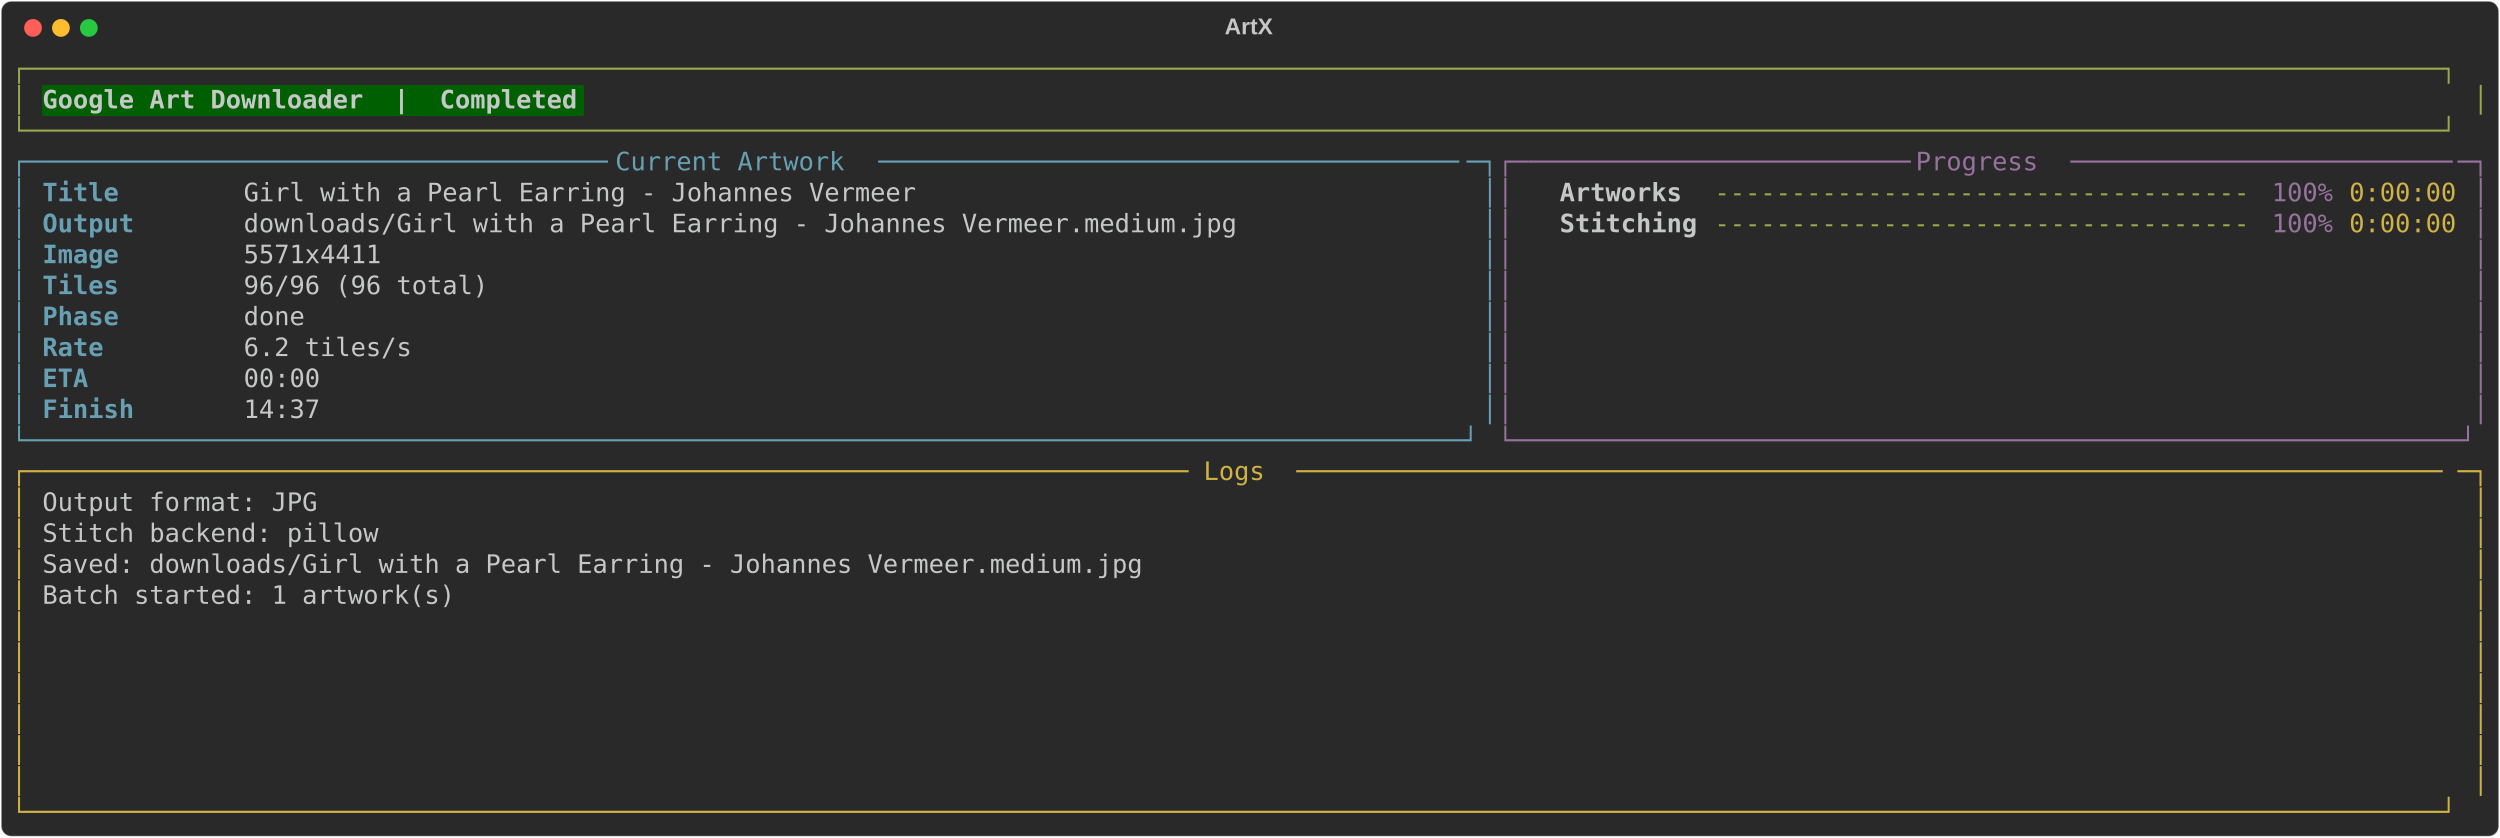
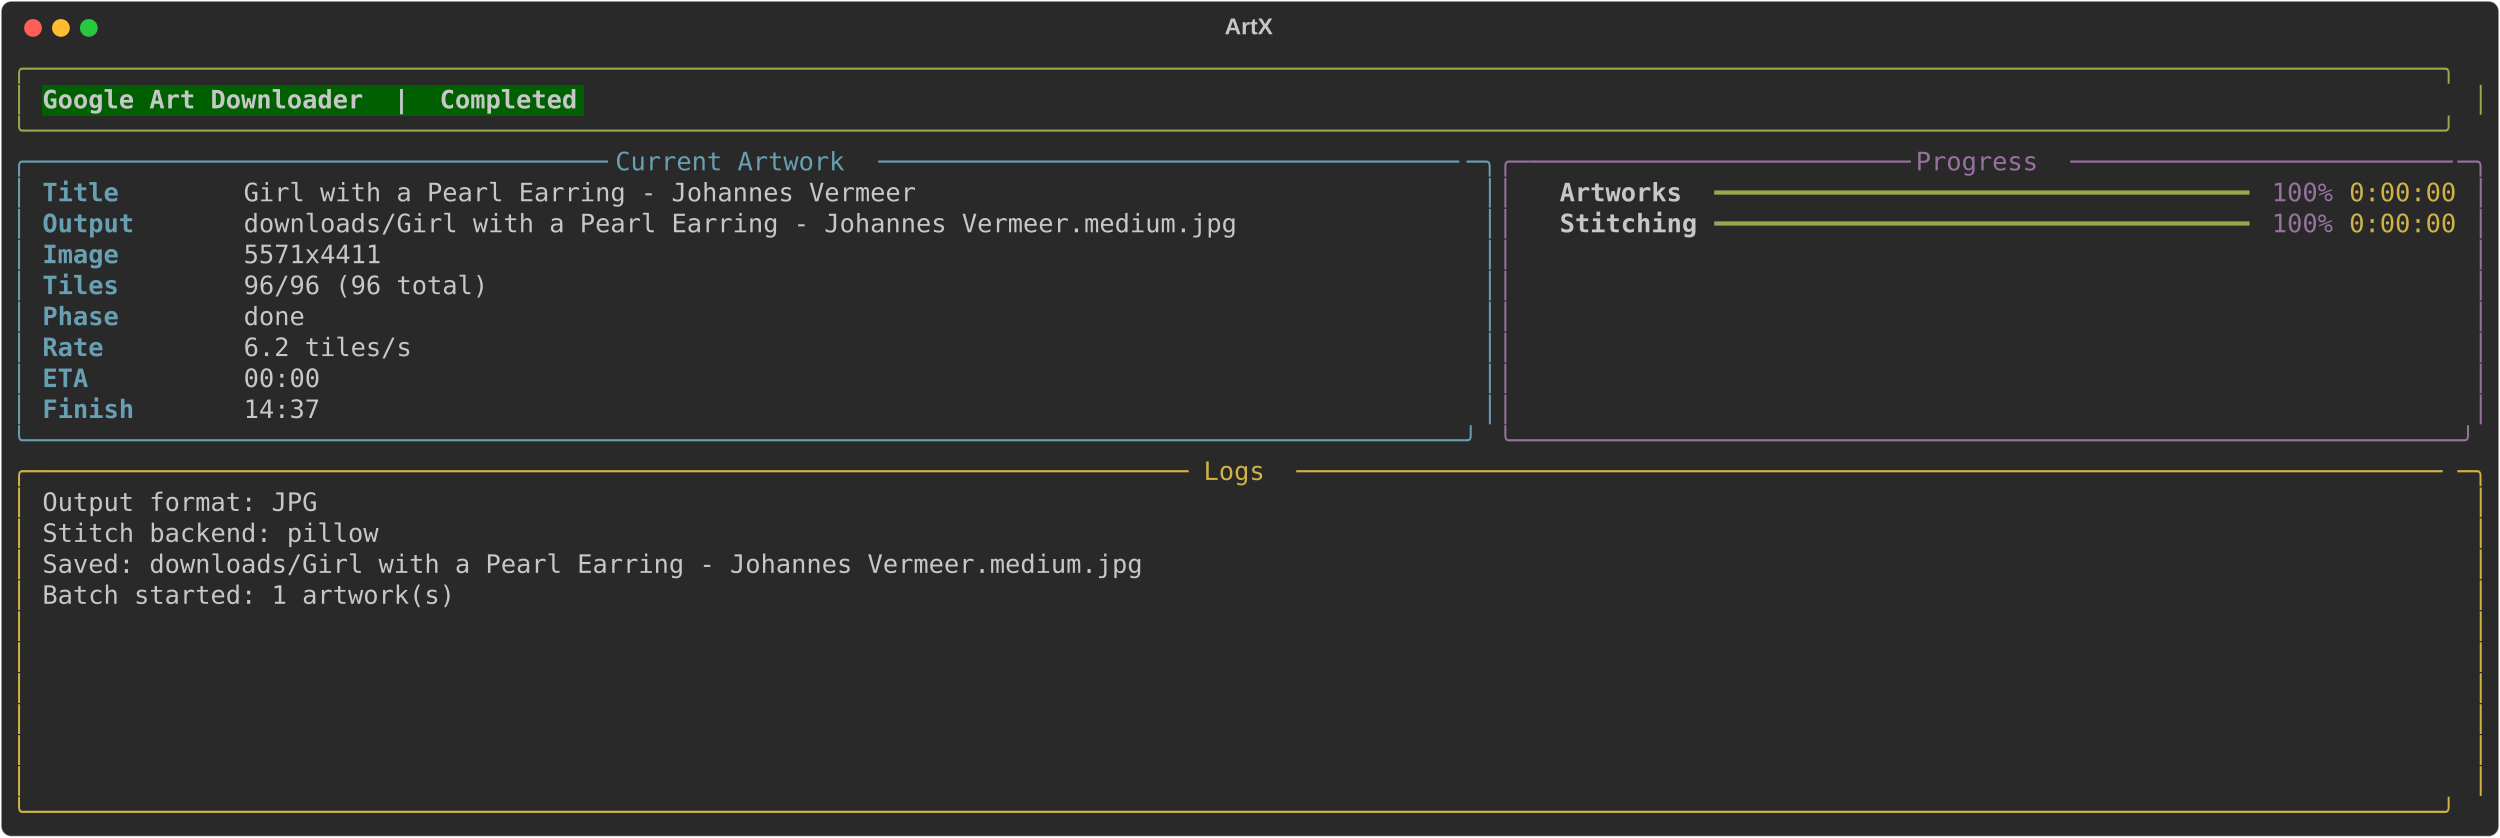
<svg xmlns="http://www.w3.org/2000/svg" class="rich-terminal" viewBox="0 0 1970 660.0">
  <style>

    @font-face {
        font-family: "Fira Code";
        src: local("FiraCode-Regular"),
                url("https://cdnjs.cloudflare.com/ajax/libs/firacode/6.2.0/woff2/FiraCode-Regular.woff2") format("woff2"),
                url("https://cdnjs.cloudflare.com/ajax/libs/firacode/6.2.0/woff/FiraCode-Regular.woff") format("woff");
        font-style: normal;
        font-weight: 400;
    }
    @font-face {
        font-family: "Fira Code";
        src: local("FiraCode-Bold"),
                url("https://cdnjs.cloudflare.com/ajax/libs/firacode/6.2.0/woff2/FiraCode-Bold.woff2") format("woff2"),
                url("https://cdnjs.cloudflare.com/ajax/libs/firacode/6.2.0/woff/FiraCode-Bold.woff") format("woff");
        font-style: bold;
        font-weight: 700;
    }

    .artx-tui-preview-matrix {
        font-family: Fira Code, monospace;
        font-size: 20px;
        line-height: 24.4px;
        font-variant-east-asian: full-width;
    }

    .artx-tui-preview-title {
        font-size: 18px;
        font-weight: bold;
        font-family: arial;
    }

    .artx-tui-preview-r1 { fill: #98a84b }
.artx-tui-preview-r2 { fill: #c5c8c6 }
.artx-tui-preview-r3 { fill: #c5c8c6;font-weight: bold }
.artx-tui-preview-r4 { fill: #68a0b3 }
.artx-tui-preview-r5 { fill: #98729f }
.artx-tui-preview-r6 { fill: #68a0b3;font-weight: bold }
.artx-tui-preview-r7 { fill: #d0b344 }
    </style>
  <defs>
    <clipPath id="artx-tui-preview-clip-terminal">
      <rect x="0" y="0" width="1951.0" height="609.0" />
    </clipPath>
    <clipPath id="artx-tui-preview-line-0">
      <rect x="0" y="1.5" width="1952" height="24.65" />
    </clipPath>
    <clipPath id="artx-tui-preview-line-1">
      <rect x="0" y="25.9" width="1952" height="24.65" />
    </clipPath>
    <clipPath id="artx-tui-preview-line-2">
      <rect x="0" y="50.3" width="1952" height="24.65" />
    </clipPath>
    <clipPath id="artx-tui-preview-line-3">
      <rect x="0" y="74.7" width="1952" height="24.65" />
    </clipPath>
    <clipPath id="artx-tui-preview-line-4">
      <rect x="0" y="99.1" width="1952" height="24.65" />
    </clipPath>
    <clipPath id="artx-tui-preview-line-5">
      <rect x="0" y="123.5" width="1952" height="24.65" />
    </clipPath>
    <clipPath id="artx-tui-preview-line-6">
      <rect x="0" y="147.9" width="1952" height="24.65" />
    </clipPath>
    <clipPath id="artx-tui-preview-line-7">
      <rect x="0" y="172.3" width="1952" height="24.65" />
    </clipPath>
    <clipPath id="artx-tui-preview-line-8">
      <rect x="0" y="196.7" width="1952" height="24.65" />
    </clipPath>
    <clipPath id="artx-tui-preview-line-9">
      <rect x="0" y="221.1" width="1952" height="24.65" />
    </clipPath>
    <clipPath id="artx-tui-preview-line-10">
      <rect x="0" y="245.5" width="1952" height="24.65" />
    </clipPath>
    <clipPath id="artx-tui-preview-line-11">
      <rect x="0" y="269.9" width="1952" height="24.65" />
    </clipPath>
    <clipPath id="artx-tui-preview-line-12">
      <rect x="0" y="294.3" width="1952" height="24.65" />
    </clipPath>
    <clipPath id="artx-tui-preview-line-13">
      <rect x="0" y="318.7" width="1952" height="24.65" />
    </clipPath>
    <clipPath id="artx-tui-preview-line-14">
      <rect x="0" y="343.1" width="1952" height="24.65" />
    </clipPath>
    <clipPath id="artx-tui-preview-line-15">
      <rect x="0" y="367.5" width="1952" height="24.65" />
    </clipPath>
    <clipPath id="artx-tui-preview-line-16">
      <rect x="0" y="391.9" width="1952" height="24.65" />
    </clipPath>
    <clipPath id="artx-tui-preview-line-17">
      <rect x="0" y="416.3" width="1952" height="24.65" />
    </clipPath>
    <clipPath id="artx-tui-preview-line-18">
      <rect x="0" y="440.7" width="1952" height="24.65" />
    </clipPath>
    <clipPath id="artx-tui-preview-line-19">
      <rect x="0" y="465.1" width="1952" height="24.65" />
    </clipPath>
    <clipPath id="artx-tui-preview-line-20">
      <rect x="0" y="489.5" width="1952" height="24.65" />
    </clipPath>
    <clipPath id="artx-tui-preview-line-21">
      <rect x="0" y="513.9" width="1952" height="24.65" />
    </clipPath>
    <clipPath id="artx-tui-preview-line-22">
      <rect x="0" y="538.3" width="1952" height="24.65" />
    </clipPath>
    <clipPath id="artx-tui-preview-line-23">
      <rect x="0" y="562.7" width="1952" height="24.65" />
    </clipPath>
  </defs>
  <rect fill="#292929" stroke="rgba(255,255,255,0.35)" stroke-width="1" x="1" y="1" width="1968" height="658" rx="8" />
  <text class="artx-tui-preview-title" fill="#c5c8c6" text-anchor="middle" x="984" y="27">ArtX</text>
  <g transform="translate(26,22)">
    <circle cx="0" cy="0" r="7" fill="#ff5f57" />
    <circle cx="22" cy="0" r="7" fill="#febc2e" />
    <circle cx="44" cy="0" r="7" fill="#28c840" />
  </g>
  <g transform="translate(9, 41)" clip-path="url(#artx-tui-preview-clip-terminal)">
    <rect fill="#005f00" x="24.4" y="25.9" width="427" height="24.65" shape-rendering="crispEdges" />
    <g class="artx-tui-preview-matrix">
-       <text class="artx-tui-preview-r1" x="0" y="20" textLength="1952" clip-path="url(#artx-tui-preview-line-0)">┌──────────────────────────────────────────────────────────────────────────────────────────────────────────────────────────────────────────────────────────────┐</text>
+       <text class="artx-tui-preview-r1" x="0" y="20" textLength="1952" clip-path="url(#artx-tui-preview-line-0)">╭──────────────────────────────────────────────────────────────────────────────────────────────────────────────────────────────────────────────────────────────╮</text>
      <text class="artx-tui-preview-r2" x="1952" y="20" textLength="12.2" clip-path="url(#artx-tui-preview-line-0)">
</text>
      <text class="artx-tui-preview-r1" x="0" y="44.4" textLength="12.2" clip-path="url(#artx-tui-preview-line-1)">│</text>
      <text class="artx-tui-preview-r3" x="24.4" y="44.4" textLength="427" clip-path="url(#artx-tui-preview-line-1)">Google Art Downloader  |  Completed</text>
      <text class="artx-tui-preview-r1" x="1939.8" y="44.4" textLength="12.2" clip-path="url(#artx-tui-preview-line-1)">│</text>
      <text class="artx-tui-preview-r2" x="1952" y="44.4" textLength="12.2" clip-path="url(#artx-tui-preview-line-1)">
</text>
-       <text class="artx-tui-preview-r1" x="0" y="68.8" textLength="1952" clip-path="url(#artx-tui-preview-line-2)">└──────────────────────────────────────────────────────────────────────────────────────────────────────────────────────────────────────────────────────────────┘</text>
+       <text class="artx-tui-preview-r1" x="0" y="68.8" textLength="1952" clip-path="url(#artx-tui-preview-line-2)">╰──────────────────────────────────────────────────────────────────────────────────────────────────────────────────────────────────────────────────────────────╯</text>
      <text class="artx-tui-preview-r2" x="1952" y="68.8" textLength="12.2" clip-path="url(#artx-tui-preview-line-2)">
</text>
-       <text class="artx-tui-preview-r4" x="0" y="93.2" textLength="24.4" clip-path="url(#artx-tui-preview-line-3)">┌─</text>
+       <text class="artx-tui-preview-r4" x="0" y="93.2" textLength="24.4" clip-path="url(#artx-tui-preview-line-3)">╭─</text>
      <text class="artx-tui-preview-r4" x="24.4" y="93.2" textLength="451.4" clip-path="url(#artx-tui-preview-line-3)">─────────────────────────────────────</text>
      <text class="artx-tui-preview-r4" x="475.8" y="93.2" textLength="207.4" clip-path="url(#artx-tui-preview-line-3)"> Current Artwork </text>
      <text class="artx-tui-preview-r4" x="683.2" y="93.2" textLength="463.6" clip-path="url(#artx-tui-preview-line-3)">──────────────────────────────────────</text>
-       <text class="artx-tui-preview-r4" x="1146.8" y="93.2" textLength="24.4" clip-path="url(#artx-tui-preview-line-3)">─┐</text>
-       <text class="artx-tui-preview-r5" x="1171.2" y="93.2" textLength="24.4" clip-path="url(#artx-tui-preview-line-3)">┌─</text>
+       <text class="artx-tui-preview-r4" x="1146.8" y="93.2" textLength="24.4" clip-path="url(#artx-tui-preview-line-3)">─╮</text>
+       <text class="artx-tui-preview-r5" x="1171.2" y="93.2" textLength="24.4" clip-path="url(#artx-tui-preview-line-3)">╭─</text>
      <text class="artx-tui-preview-r5" x="1195.6" y="93.2" textLength="305" clip-path="url(#artx-tui-preview-line-3)">─────────────────────────</text>
      <text class="artx-tui-preview-r5" x="1500.6" y="93.2" textLength="122" clip-path="url(#artx-tui-preview-line-3)"> Progress </text>
      <text class="artx-tui-preview-r5" x="1622.6" y="93.2" textLength="305" clip-path="url(#artx-tui-preview-line-3)">─────────────────────────</text>
-       <text class="artx-tui-preview-r5" x="1927.6" y="93.2" textLength="24.4" clip-path="url(#artx-tui-preview-line-3)">─┐</text>
+       <text class="artx-tui-preview-r5" x="1927.6" y="93.2" textLength="24.4" clip-path="url(#artx-tui-preview-line-3)">─╮</text>
      <text class="artx-tui-preview-r2" x="1952" y="93.2" textLength="12.2" clip-path="url(#artx-tui-preview-line-3)">
</text>
      <text class="artx-tui-preview-r4" x="0" y="117.6" textLength="12.2" clip-path="url(#artx-tui-preview-line-4)">│</text>
      <text class="artx-tui-preview-r6" x="24.4" y="117.6" textLength="146.4" clip-path="url(#artx-tui-preview-line-4)">Title       </text>
      <text class="artx-tui-preview-r2" x="183" y="117.6" textLength="793" clip-path="url(#artx-tui-preview-line-4)">Girl with a Pearl Earring - Johannes Vermeer                     </text>
      <text class="artx-tui-preview-r4" x="1159" y="117.6" textLength="12.2" clip-path="url(#artx-tui-preview-line-4)">│</text>
      <text class="artx-tui-preview-r5" x="1171.2" y="117.6" textLength="12.2" clip-path="url(#artx-tui-preview-line-4)">│</text>
      <text class="artx-tui-preview-r3" x="1220" y="117.6" textLength="97.6" clip-path="url(#artx-tui-preview-line-4)">Artworks</text>
-       <text class="artx-tui-preview-r1" x="1342" y="117.6" textLength="427" clip-path="url(#artx-tui-preview-line-4)">-----------------------------------</text>
+       <text class="artx-tui-preview-r1" x="1342" y="117.6" textLength="427" clip-path="url(#artx-tui-preview-line-4)">━━━━━━━━━━━━━━━━━━━━━━━━━━━━━━━━━━━</text>
      <text class="artx-tui-preview-r5" x="1781.2" y="117.6" textLength="48.8" clip-path="url(#artx-tui-preview-line-4)">100%</text>
      <text class="artx-tui-preview-r7" x="1842.2" y="117.6" textLength="85.4" clip-path="url(#artx-tui-preview-line-4)">0:00:00</text>
      <text class="artx-tui-preview-r5" x="1939.8" y="117.6" textLength="12.2" clip-path="url(#artx-tui-preview-line-4)">│</text>
      <text class="artx-tui-preview-r2" x="1952" y="117.6" textLength="12.2" clip-path="url(#artx-tui-preview-line-4)">
</text>
      <text class="artx-tui-preview-r4" x="0" y="142" textLength="12.2" clip-path="url(#artx-tui-preview-line-5)">│</text>
      <text class="artx-tui-preview-r6" x="24.4" y="142" textLength="146.4" clip-path="url(#artx-tui-preview-line-5)">Output      </text>
      <text class="artx-tui-preview-r2" x="183" y="142" textLength="793" clip-path="url(#artx-tui-preview-line-5)">downloads/Girl with a Pearl Earring - Johannes Vermeer.medium.jpg</text>
      <text class="artx-tui-preview-r4" x="1159" y="142" textLength="12.2" clip-path="url(#artx-tui-preview-line-5)">│</text>
      <text class="artx-tui-preview-r5" x="1171.2" y="142" textLength="12.2" clip-path="url(#artx-tui-preview-line-5)">│</text>
      <text class="artx-tui-preview-r3" x="1220" y="142" textLength="109.8" clip-path="url(#artx-tui-preview-line-5)">Stitching</text>
-       <text class="artx-tui-preview-r1" x="1342" y="142" textLength="427" clip-path="url(#artx-tui-preview-line-5)">-----------------------------------</text>
+       <text class="artx-tui-preview-r1" x="1342" y="142" textLength="427" clip-path="url(#artx-tui-preview-line-5)">━━━━━━━━━━━━━━━━━━━━━━━━━━━━━━━━━━━</text>
      <text class="artx-tui-preview-r5" x="1781.2" y="142" textLength="48.8" clip-path="url(#artx-tui-preview-line-5)">100%</text>
      <text class="artx-tui-preview-r7" x="1842.2" y="142" textLength="85.4" clip-path="url(#artx-tui-preview-line-5)">0:00:00</text>
      <text class="artx-tui-preview-r5" x="1939.8" y="142" textLength="12.2" clip-path="url(#artx-tui-preview-line-5)">│</text>
      <text class="artx-tui-preview-r2" x="1952" y="142" textLength="12.2" clip-path="url(#artx-tui-preview-line-5)">
</text>
      <text class="artx-tui-preview-r4" x="0" y="166.4" textLength="12.2" clip-path="url(#artx-tui-preview-line-6)">│</text>
      <text class="artx-tui-preview-r6" x="24.4" y="166.4" textLength="146.4" clip-path="url(#artx-tui-preview-line-6)">Image       </text>
      <text class="artx-tui-preview-r2" x="183" y="166.4" textLength="793" clip-path="url(#artx-tui-preview-line-6)">5571x4411                                                        </text>
      <text class="artx-tui-preview-r4" x="1159" y="166.4" textLength="12.2" clip-path="url(#artx-tui-preview-line-6)">│</text>
      <text class="artx-tui-preview-r5" x="1171.2" y="166.4" textLength="12.2" clip-path="url(#artx-tui-preview-line-6)">│</text>
      <text class="artx-tui-preview-r5" x="1939.8" y="166.4" textLength="12.2" clip-path="url(#artx-tui-preview-line-6)">│</text>
      <text class="artx-tui-preview-r2" x="1952" y="166.4" textLength="12.2" clip-path="url(#artx-tui-preview-line-6)">
</text>
      <text class="artx-tui-preview-r4" x="0" y="190.8" textLength="12.2" clip-path="url(#artx-tui-preview-line-7)">│</text>
      <text class="artx-tui-preview-r6" x="24.4" y="190.8" textLength="146.4" clip-path="url(#artx-tui-preview-line-7)">Tiles       </text>
      <text class="artx-tui-preview-r2" x="183" y="190.8" textLength="793" clip-path="url(#artx-tui-preview-line-7)">96/96 (96 total)                                                 </text>
      <text class="artx-tui-preview-r4" x="1159" y="190.8" textLength="12.2" clip-path="url(#artx-tui-preview-line-7)">│</text>
      <text class="artx-tui-preview-r5" x="1171.2" y="190.8" textLength="12.2" clip-path="url(#artx-tui-preview-line-7)">│</text>
      <text class="artx-tui-preview-r5" x="1939.8" y="190.8" textLength="12.2" clip-path="url(#artx-tui-preview-line-7)">│</text>
      <text class="artx-tui-preview-r2" x="1952" y="190.8" textLength="12.2" clip-path="url(#artx-tui-preview-line-7)">
</text>
      <text class="artx-tui-preview-r4" x="0" y="215.2" textLength="12.2" clip-path="url(#artx-tui-preview-line-8)">│</text>
      <text class="artx-tui-preview-r6" x="24.4" y="215.2" textLength="146.4" clip-path="url(#artx-tui-preview-line-8)">Phase       </text>
      <text class="artx-tui-preview-r2" x="183" y="215.2" textLength="793" clip-path="url(#artx-tui-preview-line-8)">done                                                             </text>
      <text class="artx-tui-preview-r4" x="1159" y="215.2" textLength="12.2" clip-path="url(#artx-tui-preview-line-8)">│</text>
      <text class="artx-tui-preview-r5" x="1171.2" y="215.2" textLength="12.2" clip-path="url(#artx-tui-preview-line-8)">│</text>
      <text class="artx-tui-preview-r5" x="1939.8" y="215.2" textLength="12.2" clip-path="url(#artx-tui-preview-line-8)">│</text>
      <text class="artx-tui-preview-r2" x="1952" y="215.2" textLength="12.2" clip-path="url(#artx-tui-preview-line-8)">
</text>
      <text class="artx-tui-preview-r4" x="0" y="239.6" textLength="12.2" clip-path="url(#artx-tui-preview-line-9)">│</text>
      <text class="artx-tui-preview-r6" x="24.4" y="239.6" textLength="146.4" clip-path="url(#artx-tui-preview-line-9)">Rate        </text>
      <text class="artx-tui-preview-r2" x="183" y="239.6" textLength="793" clip-path="url(#artx-tui-preview-line-9)">6.2 tiles/s                                                      </text>
      <text class="artx-tui-preview-r4" x="1159" y="239.6" textLength="12.2" clip-path="url(#artx-tui-preview-line-9)">│</text>
      <text class="artx-tui-preview-r5" x="1171.2" y="239.6" textLength="12.2" clip-path="url(#artx-tui-preview-line-9)">│</text>
      <text class="artx-tui-preview-r5" x="1939.8" y="239.6" textLength="12.2" clip-path="url(#artx-tui-preview-line-9)">│</text>
      <text class="artx-tui-preview-r2" x="1952" y="239.6" textLength="12.2" clip-path="url(#artx-tui-preview-line-9)">
</text>
      <text class="artx-tui-preview-r4" x="0" y="264" textLength="12.2" clip-path="url(#artx-tui-preview-line-10)">│</text>
      <text class="artx-tui-preview-r6" x="24.4" y="264" textLength="146.4" clip-path="url(#artx-tui-preview-line-10)">ETA         </text>
      <text class="artx-tui-preview-r2" x="183" y="264" textLength="793" clip-path="url(#artx-tui-preview-line-10)">00:00                                                            </text>
      <text class="artx-tui-preview-r4" x="1159" y="264" textLength="12.2" clip-path="url(#artx-tui-preview-line-10)">│</text>
      <text class="artx-tui-preview-r5" x="1171.2" y="264" textLength="12.2" clip-path="url(#artx-tui-preview-line-10)">│</text>
      <text class="artx-tui-preview-r5" x="1939.8" y="264" textLength="12.2" clip-path="url(#artx-tui-preview-line-10)">│</text>
      <text class="artx-tui-preview-r2" x="1952" y="264" textLength="12.2" clip-path="url(#artx-tui-preview-line-10)">
</text>
      <text class="artx-tui-preview-r4" x="0" y="288.4" textLength="12.2" clip-path="url(#artx-tui-preview-line-11)">│</text>
      <text class="artx-tui-preview-r6" x="24.4" y="288.4" textLength="146.4" clip-path="url(#artx-tui-preview-line-11)">Finish      </text>
      <text class="artx-tui-preview-r2" x="183" y="288.4" textLength="793" clip-path="url(#artx-tui-preview-line-11)">14:37                                                            </text>
      <text class="artx-tui-preview-r4" x="1159" y="288.4" textLength="12.2" clip-path="url(#artx-tui-preview-line-11)">│</text>
      <text class="artx-tui-preview-r5" x="1171.2" y="288.4" textLength="12.2" clip-path="url(#artx-tui-preview-line-11)">│</text>
      <text class="artx-tui-preview-r5" x="1939.8" y="288.4" textLength="12.2" clip-path="url(#artx-tui-preview-line-11)">│</text>
      <text class="artx-tui-preview-r2" x="1952" y="288.4" textLength="12.2" clip-path="url(#artx-tui-preview-line-11)">
</text>
-       <text class="artx-tui-preview-r4" x="0" y="312.8" textLength="1171.2" clip-path="url(#artx-tui-preview-line-12)">└──────────────────────────────────────────────────────────────────────────────────────────────┘</text>
-       <text class="artx-tui-preview-r5" x="1171.2" y="312.8" textLength="780.8" clip-path="url(#artx-tui-preview-line-12)">└──────────────────────────────────────────────────────────────┘</text>
+       <text class="artx-tui-preview-r4" x="0" y="312.8" textLength="1171.2" clip-path="url(#artx-tui-preview-line-12)">╰──────────────────────────────────────────────────────────────────────────────────────────────╯</text>
+       <text class="artx-tui-preview-r5" x="1171.2" y="312.8" textLength="780.8" clip-path="url(#artx-tui-preview-line-12)">╰──────────────────────────────────────────────────────────────╯</text>
      <text class="artx-tui-preview-r2" x="1952" y="312.8" textLength="12.2" clip-path="url(#artx-tui-preview-line-12)">
</text>
-       <text class="artx-tui-preview-r7" x="0" y="337.2" textLength="24.4" clip-path="url(#artx-tui-preview-line-13)">┌─</text>
+       <text class="artx-tui-preview-r7" x="0" y="337.2" textLength="24.4" clip-path="url(#artx-tui-preview-line-13)">╭─</text>
      <text class="artx-tui-preview-r7" x="24.4" y="337.2" textLength="915" clip-path="url(#artx-tui-preview-line-13)">───────────────────────────────────────────────────────────────────────────</text>
      <text class="artx-tui-preview-r7" x="939.4" y="337.2" textLength="73.2" clip-path="url(#artx-tui-preview-line-13)"> Logs </text>
      <text class="artx-tui-preview-r7" x="1012.6" y="337.2" textLength="915" clip-path="url(#artx-tui-preview-line-13)">───────────────────────────────────────────────────────────────────────────</text>
-       <text class="artx-tui-preview-r7" x="1927.6" y="337.2" textLength="24.4" clip-path="url(#artx-tui-preview-line-13)">─┐</text>
+       <text class="artx-tui-preview-r7" x="1927.6" y="337.2" textLength="24.4" clip-path="url(#artx-tui-preview-line-13)">─╮</text>
      <text class="artx-tui-preview-r2" x="1952" y="337.2" textLength="12.2" clip-path="url(#artx-tui-preview-line-13)">
</text>
      <text class="artx-tui-preview-r7" x="0" y="361.6" textLength="12.2" clip-path="url(#artx-tui-preview-line-14)">│</text>
      <text class="artx-tui-preview-r2" x="24.4" y="361.6" textLength="219.6" clip-path="url(#artx-tui-preview-line-14)">Output format: JPG</text>
      <text class="artx-tui-preview-r7" x="1939.8" y="361.6" textLength="12.2" clip-path="url(#artx-tui-preview-line-14)">│</text>
      <text class="artx-tui-preview-r2" x="1952" y="361.6" textLength="12.2" clip-path="url(#artx-tui-preview-line-14)">
</text>
      <text class="artx-tui-preview-r7" x="0" y="386" textLength="12.2" clip-path="url(#artx-tui-preview-line-15)">│</text>
      <text class="artx-tui-preview-r2" x="24.4" y="386" textLength="268.4" clip-path="url(#artx-tui-preview-line-15)">Stitch backend: pillow</text>
      <text class="artx-tui-preview-r7" x="1939.8" y="386" textLength="12.2" clip-path="url(#artx-tui-preview-line-15)">│</text>
      <text class="artx-tui-preview-r2" x="1952" y="386" textLength="12.2" clip-path="url(#artx-tui-preview-line-15)">
</text>
      <text class="artx-tui-preview-r7" x="0" y="410.4" textLength="12.2" clip-path="url(#artx-tui-preview-line-16)">│</text>
      <text class="artx-tui-preview-r2" x="24.4" y="410.4" textLength="878.4" clip-path="url(#artx-tui-preview-line-16)">Saved: downloads/Girl with a Pearl Earring - Johannes Vermeer.medium.jpg</text>
      <text class="artx-tui-preview-r7" x="1939.8" y="410.4" textLength="12.2" clip-path="url(#artx-tui-preview-line-16)">│</text>
      <text class="artx-tui-preview-r2" x="1952" y="410.4" textLength="12.2" clip-path="url(#artx-tui-preview-line-16)">
</text>
      <text class="artx-tui-preview-r7" x="0" y="434.8" textLength="12.2" clip-path="url(#artx-tui-preview-line-17)">│</text>
      <text class="artx-tui-preview-r2" x="24.4" y="434.8" textLength="329.4" clip-path="url(#artx-tui-preview-line-17)">Batch started: 1 artwork(s)</text>
      <text class="artx-tui-preview-r7" x="1939.8" y="434.8" textLength="12.2" clip-path="url(#artx-tui-preview-line-17)">│</text>
      <text class="artx-tui-preview-r2" x="1952" y="434.8" textLength="12.2" clip-path="url(#artx-tui-preview-line-17)">
</text>
      <text class="artx-tui-preview-r7" x="0" y="459.2" textLength="12.2" clip-path="url(#artx-tui-preview-line-18)">│</text>
      <text class="artx-tui-preview-r7" x="1939.8" y="459.2" textLength="12.2" clip-path="url(#artx-tui-preview-line-18)">│</text>
      <text class="artx-tui-preview-r2" x="1952" y="459.2" textLength="12.2" clip-path="url(#artx-tui-preview-line-18)">
</text>
      <text class="artx-tui-preview-r7" x="0" y="483.6" textLength="12.2" clip-path="url(#artx-tui-preview-line-19)">│</text>
      <text class="artx-tui-preview-r7" x="1939.8" y="483.6" textLength="12.2" clip-path="url(#artx-tui-preview-line-19)">│</text>
      <text class="artx-tui-preview-r2" x="1952" y="483.6" textLength="12.2" clip-path="url(#artx-tui-preview-line-19)">
</text>
      <text class="artx-tui-preview-r7" x="0" y="508" textLength="12.2" clip-path="url(#artx-tui-preview-line-20)">│</text>
      <text class="artx-tui-preview-r7" x="1939.8" y="508" textLength="12.2" clip-path="url(#artx-tui-preview-line-20)">│</text>
      <text class="artx-tui-preview-r2" x="1952" y="508" textLength="12.2" clip-path="url(#artx-tui-preview-line-20)">
</text>
      <text class="artx-tui-preview-r7" x="0" y="532.4" textLength="12.2" clip-path="url(#artx-tui-preview-line-21)">│</text>
      <text class="artx-tui-preview-r7" x="1939.8" y="532.4" textLength="12.2" clip-path="url(#artx-tui-preview-line-21)">│</text>
      <text class="artx-tui-preview-r2" x="1952" y="532.4" textLength="12.2" clip-path="url(#artx-tui-preview-line-21)">
</text>
      <text class="artx-tui-preview-r7" x="0" y="556.8" textLength="12.2" clip-path="url(#artx-tui-preview-line-22)">│</text>
      <text class="artx-tui-preview-r7" x="1939.8" y="556.8" textLength="12.2" clip-path="url(#artx-tui-preview-line-22)">│</text>
      <text class="artx-tui-preview-r2" x="1952" y="556.8" textLength="12.2" clip-path="url(#artx-tui-preview-line-22)">
</text>
      <text class="artx-tui-preview-r7" x="0" y="581.2" textLength="12.2" clip-path="url(#artx-tui-preview-line-23)">│</text>
      <text class="artx-tui-preview-r7" x="1939.8" y="581.2" textLength="12.2" clip-path="url(#artx-tui-preview-line-23)">│</text>
      <text class="artx-tui-preview-r2" x="1952" y="581.2" textLength="12.2" clip-path="url(#artx-tui-preview-line-23)">
</text>
-       <text class="artx-tui-preview-r7" x="0" y="605.6" textLength="1952" clip-path="url(#artx-tui-preview-line-24)">└──────────────────────────────────────────────────────────────────────────────────────────────────────────────────────────────────────────────────────────────┘</text>
+       <text class="artx-tui-preview-r7" x="0" y="605.6" textLength="1952" clip-path="url(#artx-tui-preview-line-24)">╰──────────────────────────────────────────────────────────────────────────────────────────────────────────────────────────────────────────────────────────────╯</text>
      <text class="artx-tui-preview-r2" x="1952" y="605.6" textLength="12.2" clip-path="url(#artx-tui-preview-line-24)">
</text>
    </g>
  </g>
</svg>
